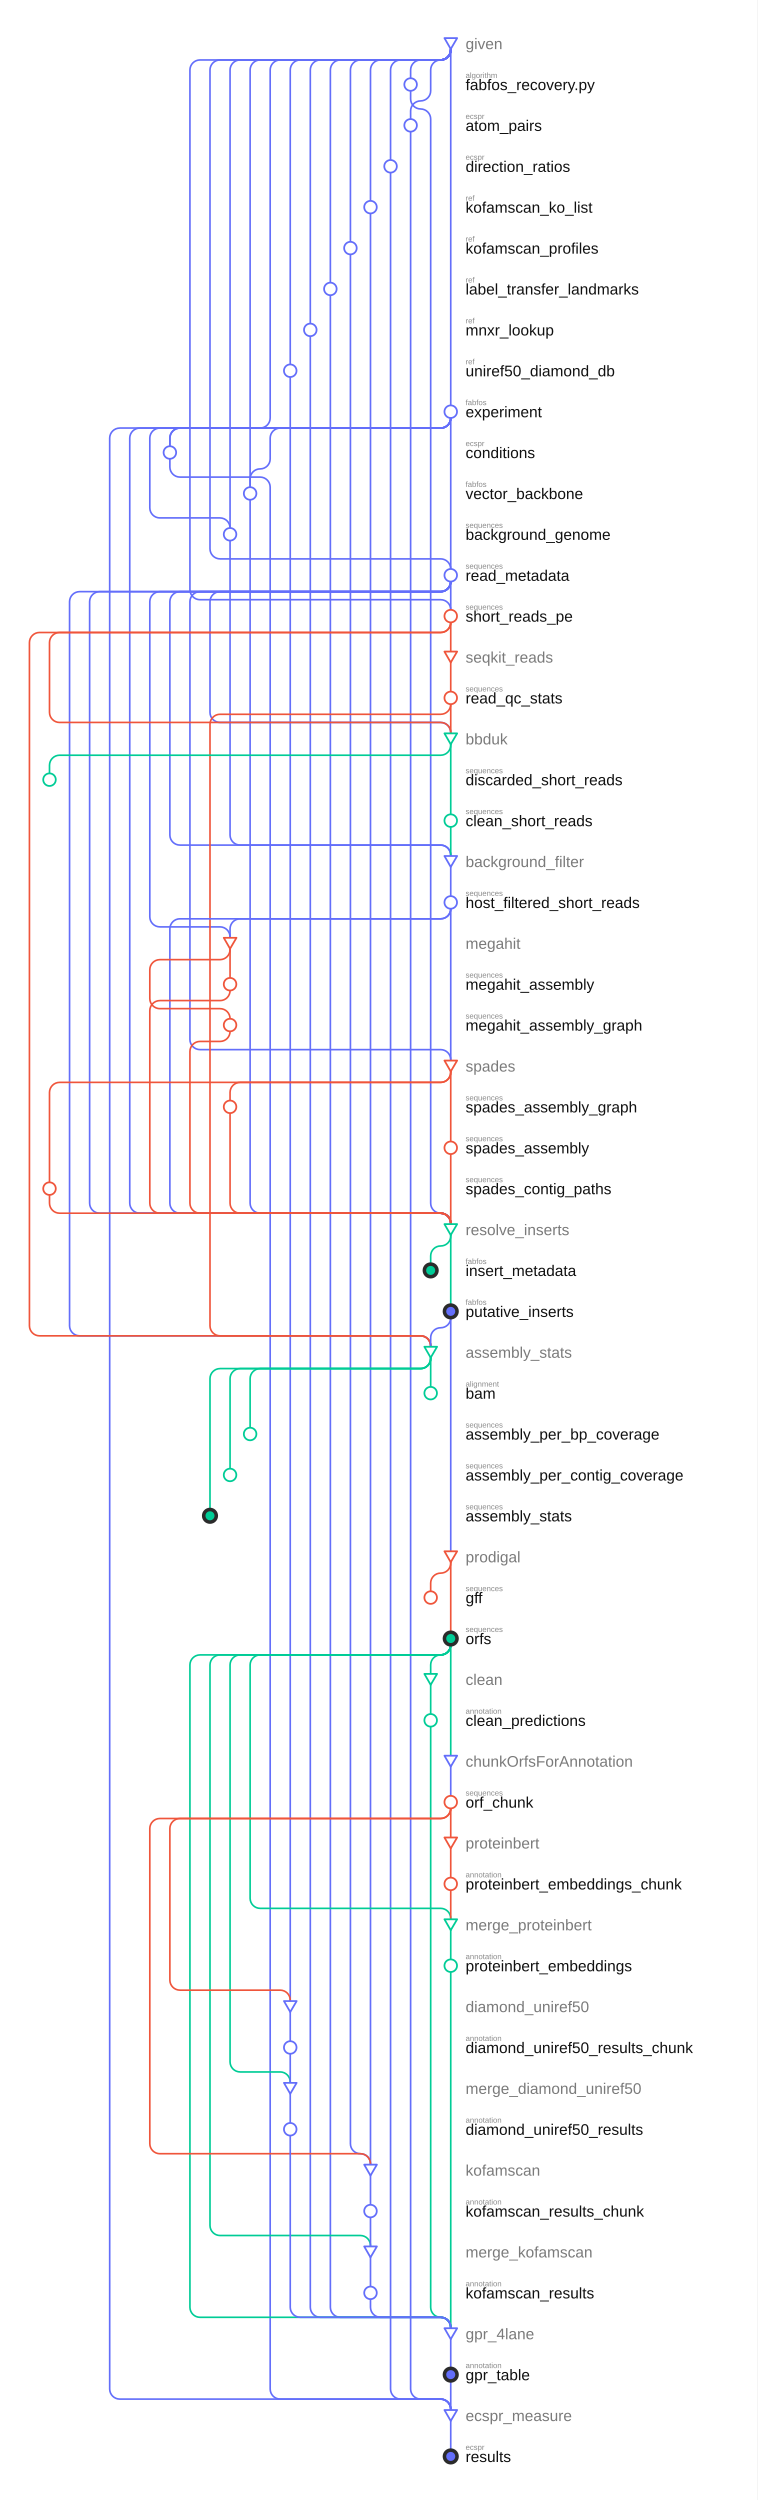
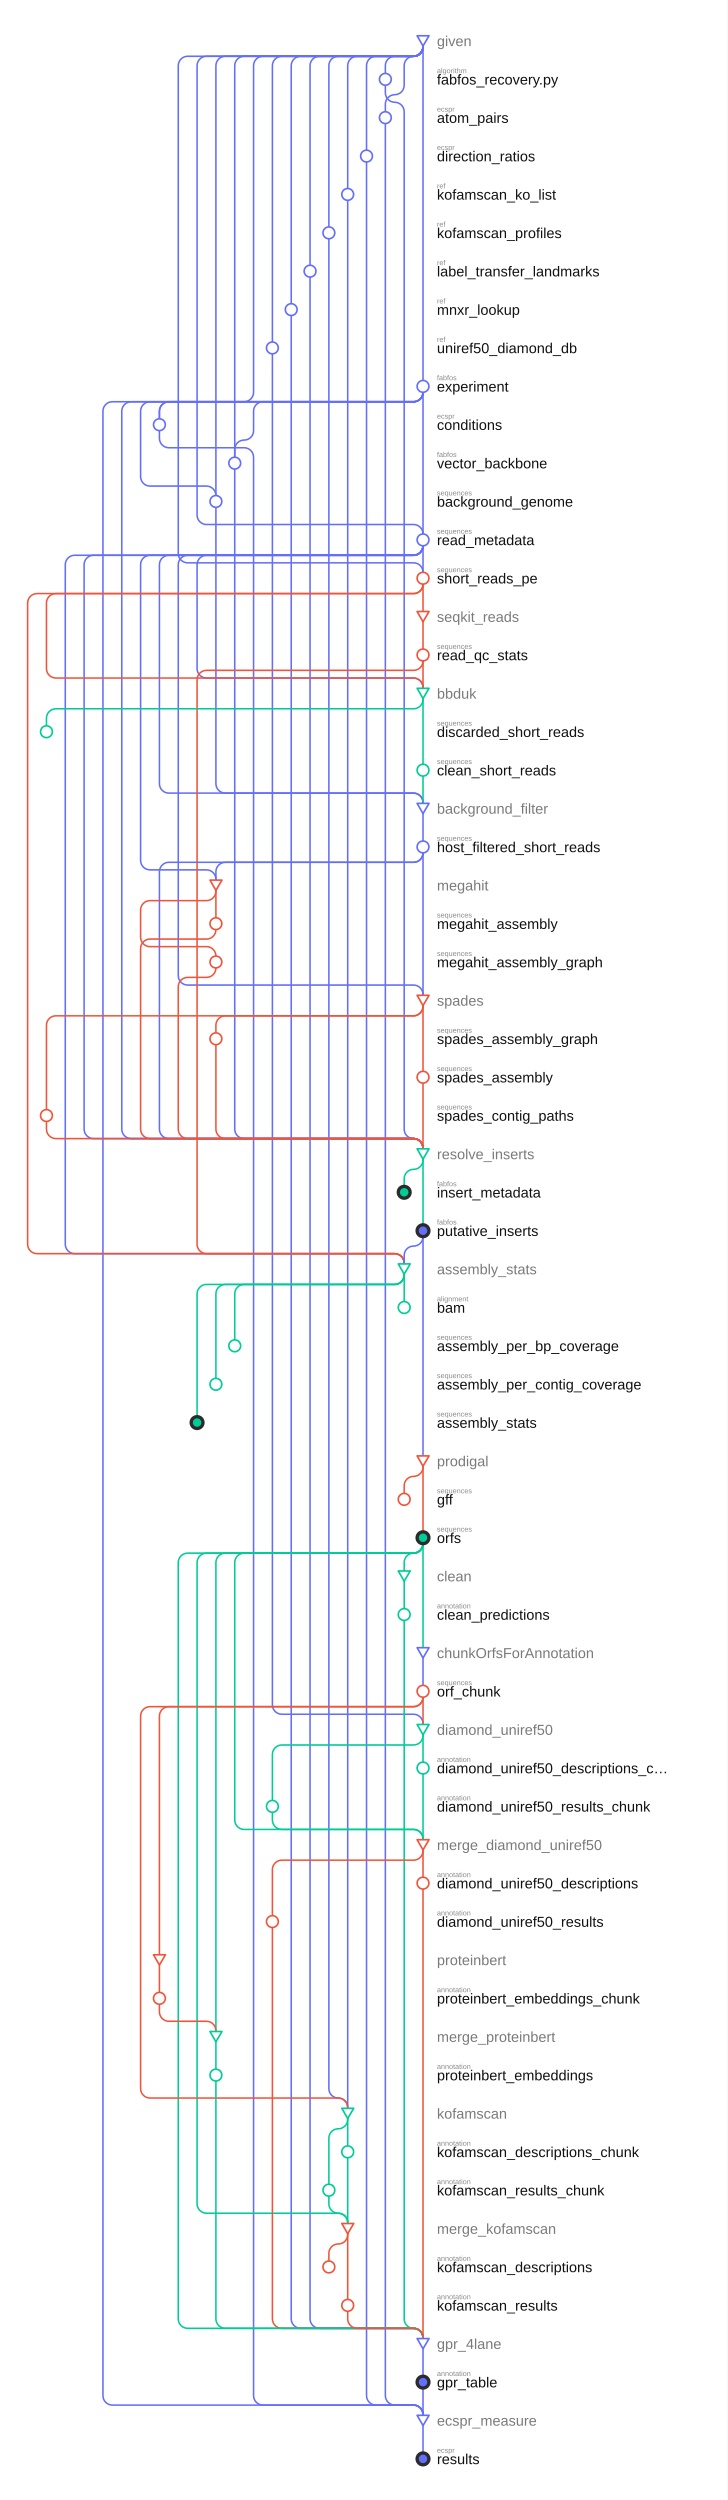
- <svg xmlns="http://www.w3.org/2000/svg" width="638" height="2106" viewBox="0 0 638 2106">
-   <rect width="638" height="2106" fill="#FFFFFF" />
+ <svg xmlns="http://www.w3.org/2000/svg" width="653" height="2244" viewBox="0 0 653 2244">
+   <rect width="653" height="2244" fill="#FFFFFF" />
  <g fill="none" stroke="#666666" stroke-width="1.4" stroke-linejoin="round" stroke-linecap="round">
    <path d="M 379.7,41.3 L 379.7,341.4" stroke="#636EFA" />
    <path d="M 379.7,41.3 L 379.7,42.1 A 8.4,8.4 0 0 1 371.3,50.5 A 8.4,8.4 0 0 0 362.8,59.0 L 362.8,76.5 A 8.5,8.5 0 0 1 354.4,85.0 L 354.4,85.0 A 8.5,8.5 0 0 0 345.9,93.4 L 345.9,100.3" stroke="#636EFA" />
    <path d="M 379.7,41.3 L 379.7,42.1 A 8.5,8.5 0 0 1 371.3,50.5 L 354.4,50.5 A 8.5,8.5 0 0 0 345.9,59.0 L 345.9,65.8" stroke="#636EFA" />
    <path d="M 379.7,41.3 L 379.7,42.1 A 8.5,8.5 0 0 1 371.3,50.5 L 337.5,50.5 A 8.5,8.5 0 0 0 329.0,59.0 L 329.0,134.7" stroke="#636EFA" />
    <path d="M 379.7,41.3 L 379.7,42.1 A 8.5,8.5 0 0 1 371.3,50.5 L 320.6,50.5 A 8.5,8.5 0 0 0 312.1,59.0 L 312.1,169.2" stroke="#636EFA" />
    <path d="M 379.7,41.3 L 379.7,42.1 A 8.5,8.5 0 0 1 371.3,50.5 L 303.7,50.5 A 8.5,8.5 0 0 0 295.2,59.0 L 295.2,203.6" stroke="#636EFA" />
    <path d="M 379.7,41.3 L 379.7,42.1 A 8.5,8.5 0 0 1 371.3,50.5 L 286.8,50.5 A 8.5,8.5 0 0 0 278.3,59.0 L 278.3,238.1" stroke="#636EFA" />
    <path d="M 379.7,41.3 L 379.7,42.1 A 8.5,8.5 0 0 1 371.3,50.5 L 269.9,50.5 A 8.5,8.5 0 0 0 261.4,59.0 L 261.4,272.5" stroke="#636EFA" />
    <path d="M 379.7,41.3 L 379.7,42.1 A 8.5,8.5 0 0 1 371.3,50.5 L 253.0,50.5 A 8.5,8.5 0 0 0 244.5,59.0 L 244.5,307.0" stroke="#636EFA" />
    <path d="M 379.7,41.3 L 379.7,42.1 A 8.5,8.5 0 0 1 371.3,50.5 L 236.1,50.5 A 8.5,8.5 0 0 0 227.6,59.0 L 227.6,352.1 A 8.5,8.5 0 0 1 219.2,360.6 L 151.6,360.6 A 8.5,8.5 0 0 0 143.1,369.0 L 143.1,375.9" stroke="#636EFA" />
    <path d="M 379.7,41.3 L 379.7,42.1 A 8.5,8.5 0 0 1 371.3,50.5 L 219.2,50.5 A 8.5,8.5 0 0 0 210.7,59.0 L 210.7,410.3" stroke="#636EFA" />
    <path d="M 379.7,41.3 L 379.7,42.1 A 8.5,8.5 0 0 1 371.3,50.5 L 202.3,50.5 A 8.5,8.5 0 0 0 193.8,59.0 L 193.8,444.8" stroke="#636EFA" />
    <path d="M 379.7,41.3 L 379.7,42.1 A 8.5,8.5 0 0 1 371.3,50.5 L 185.4,50.5 A 8.5,8.5 0 0 0 176.9,59.0 L 176.9,462.3 A 8.5,8.5 0 0 0 185.4,470.8 L 371.3,470.8 A 8.5,8.5 0 0 1 379.7,479.2 L 379.7,479.2" stroke="#636EFA" />
    <path d="M 379.7,41.3 L 379.7,42.1 A 8.5,8.5 0 0 1 371.3,50.5 L 168.5,50.5 A 8.5,8.5 0 0 0 160.0,59.0 L 160.0,496.8 A 8.5,8.5 0 0 0 168.5,505.2 L 371.3,505.2 A 8.4,8.4 0 0 1 379.7,513.7 L 379.7,513.7" stroke="#636EFA" />
    <path d="M 345.9,76.5 L 345.9,83.4 A 8.5,8.5 0 0 0 354.4,91.8 L 354.4,91.8 A 8.5,8.5 0 0 1 362.8,100.3 L 362.8,1013.5 A 8.4,8.4 0 0 0 371.3,1022.0 A 8.4,8.4 0 0 1 379.7,1030.4 L 379.7,1031.2" stroke="#636EFA" />
-     <path d="M 345.9,111.0 L 345.9,2012.6 A 8.5,8.5 0 0 0 354.4,2021.0 L 371.3,2021.0 A 8.5,8.5 0 0 1 379.7,2029.5 L 379.7,2030.2" stroke="#636EFA" />
-     <path d="M 329.0,145.4 L 329.0,2012.6 A 8.5,8.5 0 0 0 337.5,2021.0 L 371.3,2021.0 A 8.5,8.5 0 0 1 379.7,2029.5 L 379.7,2030.2" stroke="#636EFA" />
-     <path d="M 312.1,179.9 L 312.1,1823.5" stroke="#636EFA" />
-     <path d="M 295.2,214.3 L 295.2,1805.9 A 8.4,8.4 0 0 0 303.7,1814.3 A 8.4,8.4 0 0 1 312.1,1822.8 L 312.1,1823.5" stroke="#636EFA" />
-     <path d="M 278.3,248.8 L 278.3,1943.7 A 8.5,8.5 0 0 0 286.8,1952.1 L 371.3,1952.1 A 8.5,8.5 0 0 1 379.7,1960.6 L 379.7,1961.3" stroke="#636EFA" />
-     <path d="M 261.4,283.2 L 261.4,1943.7 A 8.5,8.5 0 0 0 269.9,1952.1 L 371.3,1952.1 A 8.5,8.5 0 0 1 379.7,1960.6 L 379.7,1961.3" stroke="#636EFA" />
-     <path d="M 244.5,317.7 L 244.5,1685.7" stroke="#636EFA" />
+     <path d="M 345.9,111.0 L 345.9,2150.4 A 8.5,8.5 0 0 0 354.4,2158.8 L 371.3,2158.8 A 8.5,8.5 0 0 1 379.7,2167.3 L 379.7,2168.0" stroke="#636EFA" />
+     <path d="M 329.0,145.4 L 329.0,2150.4 A 8.5,8.5 0 0 0 337.5,2158.8 L 371.3,2158.8 A 8.5,8.5 0 0 1 379.7,2167.3 L 379.7,2168.0" stroke="#636EFA" />
+     <path d="M 312.1,179.9 L 312.1,1892.4" stroke="#636EFA" />
+     <path d="M 295.2,214.3 L 295.2,1874.8 A 8.4,8.4 0 0 0 303.7,1883.2 A 8.4,8.4 0 0 1 312.1,1891.7 L 312.1,1892.4" stroke="#636EFA" />
+     <path d="M 278.3,248.8 L 278.3,2081.5 A 8.5,8.5 0 0 0 286.8,2089.9 L 371.3,2089.9 A 8.5,8.5 0 0 1 379.7,2098.4 L 379.7,2099.1" stroke="#636EFA" />
+     <path d="M 261.4,283.2 L 261.4,2081.5 A 8.5,8.5 0 0 0 269.9,2089.9 L 371.3,2089.9 A 8.5,8.5 0 0 1 379.7,2098.4 L 379.7,2099.1" stroke="#636EFA" />
+     <path d="M 244.5,317.7 L 244.5,1530.3 A 8.5,8.5 0 0 0 253.0,1538.7 L 371.3,1538.7 A 8.5,8.5 0 0 1 379.7,1547.2 L 379.7,1547.9" stroke="#636EFA" />
    <path d="M 379.7,352.1 L 379.7,479.2" stroke="#636EFA" />
    <path d="M 379.7,352.1 A 8.4,8.4 0 0 1 371.3,360.6 L 236.1,360.6 A 8.5,8.5 0 0 0 227.6,369.0 L 227.6,386.6 A 8.4,8.4 0 0 1 219.2,395.0 A 8.4,8.4 0 0 0 210.7,403.5 L 210.7,410.3" stroke="#636EFA" />
    <path d="M 379.7,352.1 A 8.4,8.4 0 0 1 371.3,360.6 L 151.6,360.6 A 8.5,8.5 0 0 0 143.1,369.0 L 143.1,375.9" stroke="#636EFA" />
    <path d="M 379.7,352.1 A 8.4,8.4 0 0 1 371.3,360.6 L 134.7,360.6 A 8.5,8.5 0 0 0 126.2,369.0 L 126.2,427.9 A 8.5,8.5 0 0 0 134.7,436.3 L 185.4,436.3 A 8.5,8.5 0 0 1 193.8,444.8 L 193.8,444.8" stroke="#636EFA" />
    <path d="M 379.7,352.1 A 8.4,8.4 0 0 1 371.3,360.6 L 117.8,360.6 A 8.5,8.5 0 0 0 109.3,369.0 L 109.3,1013.5 A 8.5,8.5 0 0 0 117.8,1022.0 L 371.3,1022.0 A 8.5,8.5 0 0 1 379.7,1030.4 L 379.7,1031.2" stroke="#636EFA" />
-     <path d="M 379.7,352.1 A 8.4,8.4 0 0 1 371.3,360.6 L 100.9,360.6 A 8.5,8.5 0 0 0 92.4,369.0 L 92.4,2012.6 A 8.5,8.5 0 0 0 100.9,2021.0 L 371.3,2021.0 A 8.5,8.5 0 0 1 379.7,2029.5 L 379.7,2030.2" stroke="#636EFA" />
-     <path d="M 143.1,386.6 L 143.1,393.4 A 8.5,8.5 0 0 0 151.6,401.9 L 219.2,401.9 A 8.5,8.5 0 0 1 227.6,410.3 L 227.6,2012.6 A 8.5,8.5 0 0 0 236.1,2021.0 L 371.3,2021.0 A 8.5,8.5 0 0 1 379.7,2029.5 L 379.7,2030.2" stroke="#636EFA" />
+     <path d="M 379.7,352.1 A 8.4,8.4 0 0 1 371.3,360.6 L 100.9,360.6 A 8.5,8.5 0 0 0 92.4,369.0 L 92.4,2150.4 A 8.5,8.5 0 0 0 100.9,2158.8 L 371.3,2158.8 A 8.5,8.5 0 0 1 379.7,2167.3 L 379.7,2168.0" stroke="#636EFA" />
+     <path d="M 143.1,386.6 L 143.1,393.4 A 8.5,8.5 0 0 0 151.6,401.9 L 219.2,401.9 A 8.5,8.5 0 0 1 227.6,410.3 L 227.6,2150.4 A 8.5,8.5 0 0 0 236.1,2158.8 L 371.3,2158.8 A 8.5,8.5 0 0 1 379.7,2167.3 L 379.7,2168.0" stroke="#636EFA" />
    <path d="M 210.7,421.0 L 210.7,1013.5 A 8.5,8.5 0 0 0 219.2,1022.0 L 371.3,1022.0 A 8.5,8.5 0 0 1 379.7,1030.4 L 379.7,1031.2" stroke="#636EFA" />
    <path d="M 193.8,455.5 L 193.8,703.5 A 8.5,8.5 0 0 0 202.3,711.9 L 371.3,711.9 A 8.5,8.5 0 0 1 379.7,720.4 L 379.7,721.1" stroke="#636EFA" />
    <path d="M 379.7,489.9 L 379.7,513.7" stroke="#636EFA" />
    <path d="M 379.7,489.9 L 379.7,489.9 A 8.5,8.5 0 0 1 371.3,498.4 L 185.4,498.4 A 8.5,8.5 0 0 0 176.9,506.8 L 176.9,600.1 A 8.5,8.5 0 0 0 185.4,608.6 L 371.3,608.6 A 8.5,8.5 0 0 1 379.7,617.0 L 379.7,617.8" stroke="#636EFA" />
    <path d="M 379.7,489.9 L 379.7,489.9 A 8.5,8.5 0 0 1 371.3,498.4 L 168.5,498.4 A 8.5,8.5 0 0 0 160.0,506.8 L 160.0,875.7 A 8.5,8.5 0 0 0 168.5,884.2 L 371.3,884.2 A 8.5,8.5 0 0 1 379.7,892.6 L 379.7,893.4" stroke="#636EFA" />
    <path d="M 379.7,489.9 L 379.7,489.9 A 8.5,8.5 0 0 1 371.3,498.4 L 151.6,498.4 A 8.5,8.5 0 0 0 143.1,506.8 L 143.1,703.5 A 8.5,8.5 0 0 0 151.6,711.9 L 371.3,711.9 A 8.5,8.5 0 0 1 379.7,720.4 L 379.7,721.1" stroke="#636EFA" />
    <path d="M 379.7,489.9 L 379.7,489.9 A 8.5,8.5 0 0 1 371.3,498.4 L 134.7,498.4 A 8.5,8.5 0 0 0 126.2,506.8 L 126.2,772.4 A 8.5,8.5 0 0 0 134.7,780.8 L 185.4,780.8 A 8.5,8.5 0 0 1 193.8,789.3 L 193.8,790.0" stroke="#636EFA" />
    <path d="M 379.7,489.9 L 379.7,489.9 A 8.5,8.5 0 0 1 371.3,498.4 L 84.0,498.4 A 8.5,8.5 0 0 0 75.5,506.8 L 75.5,1013.5 A 8.5,8.5 0 0 0 84.0,1022.0 L 371.3,1022.0 A 8.5,8.5 0 0 1 379.7,1030.4 L 379.7,1031.2" stroke="#636EFA" />
    <path d="M 379.7,489.9 L 379.7,489.9 A 8.5,8.5 0 0 1 371.3,498.4 L 67.1,498.4 A 8.5,8.5 0 0 0 58.6,506.8 L 58.6,1116.9 A 8.5,8.5 0 0 0 67.1,1125.3 L 354.4,1125.3 A 8.5,8.5 0 0 1 362.8,1133.8 L 362.8,1134.5" stroke="#636EFA" />
    <path d="M 379.7,524.4 L 379.7,548.9" stroke="#EF553B" />
    <path d="M 379.7,524.4 A 8.4,8.4 0 0 1 371.3,532.8 L 50.2,532.8 A 8.5,8.5 0 0 0 41.7,541.3 L 41.7,600.1 A 8.5,8.5 0 0 0 50.2,608.6 L 371.3,608.6 A 8.5,8.5 0 0 1 379.7,617.0 L 379.7,617.8" stroke="#EF553B" />
    <path d="M 379.7,524.4 A 8.4,8.4 0 0 1 371.3,532.8 L 33.3,532.8 A 8.5,8.5 0 0 0 24.8,541.3 L 24.8,1116.9 A 8.5,8.5 0 0 0 33.3,1125.3 L 354.4,1125.3 A 8.5,8.5 0 0 1 362.8,1133.8 L 362.8,1134.5" stroke="#EF553B" />
    <path d="M 379.7,558.1 L 379.7,582.6" stroke="#EF553B" />
    <path d="M 379.7,593.3 L 379.7,617.8" stroke="#EF553B" />
    <path d="M 379.7,593.3 A 8.4,8.4 0 0 1 371.3,601.7 L 185.4,601.7 A 8.5,8.5 0 0 0 176.9,610.2 L 176.9,1116.9 A 8.5,8.5 0 0 0 185.4,1125.3 L 354.4,1125.3 A 8.5,8.5 0 0 1 362.8,1133.8 L 362.8,1134.5" stroke="#EF553B" />
    <path d="M 379.7,627.0 L 379.7,685.9" stroke="#00CC96" />
    <path d="M 379.7,627.0 L 379.7,627.7 A 8.5,8.5 0 0 1 371.3,636.2 L 50.2,636.2 A 8.5,8.5 0 0 0 41.7,644.6 L 41.7,651.5" stroke="#00CC96" />
    <path d="M 379.7,696.6 L 379.7,721.1" stroke="#00CC96" />
    <path d="M 379.7,730.3 L 379.7,754.8" stroke="#636EFA" />
    <path d="M 379.7,765.5 L 379.7,893.4" stroke="#636EFA" />
    <path d="M 379.7,765.5 A 8.4,8.4 0 0 1 371.3,774.0 L 202.3,774.0 A 8.5,8.5 0 0 0 193.8,782.4 L 193.8,790.0" stroke="#636EFA" />
    <path d="M 379.7,765.5 A 8.4,8.4 0 0 1 371.3,774.0 L 151.6,774.0 A 8.5,8.5 0 0 0 143.1,782.4 L 143.1,1013.5 A 8.5,8.5 0 0 0 151.6,1022.0 L 371.3,1022.0 A 8.5,8.5 0 0 1 379.7,1030.4 L 379.7,1031.2" stroke="#636EFA" />
    <path d="M 193.8,799.2 L 193.8,823.7" stroke="#EF553B" />
    <path d="M 193.8,799.2 L 193.8,800.0 A 8.5,8.5 0 0 1 185.4,808.4 L 134.7,808.4 A 8.5,8.5 0 0 0 126.2,816.9 L 126.2,841.3 A 8.5,8.5 0 0 0 134.7,849.7 L 185.4,849.7 A 8.4,8.4 0 0 1 193.8,858.2 L 193.8,858.2" stroke="#EF553B" />
    <path d="M 193.8,834.4 A 8.4,8.4 0 0 1 185.4,842.9 L 134.7,842.9 A 8.5,8.5 0 0 0 126.2,851.3 L 126.2,1013.5 A 8.5,8.5 0 0 0 134.7,1022.0 L 371.3,1022.0 A 8.5,8.5 0 0 1 379.7,1030.4 L 379.7,1031.2" stroke="#EF553B" />
    <path d="M 193.8,868.9 A 8.4,8.4 0 0 1 185.4,877.3 L 168.5,877.3 A 8.5,8.5 0 0 0 160.0,885.8 L 160.0,1013.5 A 8.5,8.5 0 0 0 168.5,1022.0 L 371.3,1022.0 A 8.5,8.5 0 0 1 379.7,1030.4 L 379.7,1031.2" stroke="#EF553B" />
    <path d="M 379.7,902.6 L 379.7,961.5" stroke="#EF553B" />
    <path d="M 379.7,902.6 L 379.7,903.3 A 8.5,8.5 0 0 1 371.3,911.8 L 202.3,911.8 A 8.5,8.5 0 0 0 193.8,920.2 L 193.8,927.1" stroke="#EF553B" />
    <path d="M 379.7,902.6 L 379.7,903.3 A 8.5,8.5 0 0 1 371.3,911.8 L 50.2,911.8 A 8.5,8.5 0 0 0 41.7,920.2 L 41.7,996.0" stroke="#EF553B" />
    <path d="M 193.8,937.8 L 193.8,1013.5 A 8.5,8.5 0 0 0 202.3,1022.0 L 371.3,1022.0 A 8.5,8.5 0 0 1 379.7,1030.4 L 379.7,1031.2" stroke="#EF553B" />
    <path d="M 379.7,972.2 L 379.7,1031.2" stroke="#EF553B" />
    <path d="M 41.7,1006.7 L 41.7,1013.5 A 8.5,8.5 0 0 0 50.2,1022.0 L 371.3,1022.0 A 8.5,8.5 0 0 1 379.7,1030.4 L 379.7,1031.2" stroke="#EF553B" />
    <path d="M 379.7,1040.4 L 379.7,1099.3" stroke="#00CC96" />
    <path d="M 379.7,1040.4 L 379.7,1041.1 A 8.4,8.4 0 0 1 371.3,1049.6 A 8.4,8.4 0 0 0 362.8,1058.0 L 362.8,1064.9" stroke="#00CC96" />
    <path d="M 379.7,1110.0 L 379.7,1306.8" stroke="#636EFA" />
    <path d="M 379.7,1110.0 A 8.4,8.4 0 0 1 371.3,1118.5 A 8.4,8.4 0 0 0 362.8,1126.9 L 362.8,1134.5" stroke="#636EFA" />
    <path d="M 362.8,1143.7 L 362.8,1168.2" stroke="#00CC96" />
    <path d="M 362.8,1143.7 L 362.8,1144.5 A 8.5,8.5 0 0 1 354.4,1152.9 L 219.2,1152.9 A 8.5,8.5 0 0 0 210.7,1161.4 L 210.7,1202.7" stroke="#00CC96" />
    <path d="M 362.8,1143.7 L 362.8,1144.5 A 8.5,8.5 0 0 1 354.4,1152.9 L 202.3,1152.9 A 8.5,8.5 0 0 0 193.8,1161.4 L 193.8,1237.1" stroke="#00CC96" />
    <path d="M 362.8,1143.7 L 362.8,1144.5 A 8.5,8.5 0 0 1 354.4,1152.9 L 185.4,1152.9 A 8.5,8.5 0 0 0 176.9,1161.4 L 176.9,1271.6" stroke="#00CC96" />
    <path d="M 379.7,1316.0 L 379.7,1374.9" stroke="#EF553B" />
    <path d="M 379.7,1316.0 L 379.7,1316.7 A 8.4,8.4 0 0 1 371.3,1325.2 A 8.4,8.4 0 0 0 362.8,1333.6 L 362.8,1340.5" stroke="#EF553B" />
    <path d="M 379.7,1385.6 L 379.7,1479.0" stroke="#00CC96" />
    <path d="M 379.7,1385.6 A 8.4,8.4 0 0 1 371.3,1394.1 A 8.4,8.4 0 0 0 362.8,1402.5 L 362.8,1410.1" stroke="#00CC96" />
-     <path d="M 379.7,1385.6 A 8.5,8.5 0 0 1 371.3,1394.1 L 219.2,1394.1 A 8.5,8.5 0 0 0 210.7,1402.5 L 210.7,1599.2 A 8.5,8.5 0 0 0 219.2,1607.6 L 371.3,1607.6 A 8.5,8.5 0 0 1 379.7,1616.1 L 379.7,1616.8" stroke="#00CC96" />
-     <path d="M 379.7,1385.6 A 8.5,8.5 0 0 1 371.3,1394.1 L 202.3,1394.1 A 8.5,8.5 0 0 0 193.8,1402.5 L 193.8,1737.0 A 8.5,8.5 0 0 0 202.3,1745.4 L 236.1,1745.4 A 8.5,8.5 0 0 1 244.5,1753.9 L 244.5,1754.6" stroke="#00CC96" />
-     <path d="M 379.7,1385.6 A 8.5,8.5 0 0 1 371.3,1394.1 L 185.4,1394.1 A 8.5,8.5 0 0 0 176.9,1402.5 L 176.9,1874.8 A 8.5,8.5 0 0 0 185.4,1883.2 L 303.7,1883.2 A 8.5,8.5 0 0 1 312.1,1891.7 L 312.1,1892.4" stroke="#00CC96" />
-     <path d="M 379.7,1385.6 A 8.5,8.5 0 0 1 371.3,1394.1 L 168.5,1394.1 A 8.5,8.5 0 0 0 160.0,1402.5 L 160.0,1943.7 A 8.5,8.5 0 0 0 168.5,1952.1 L 371.3,1952.1 A 8.5,8.5 0 0 1 379.7,1960.6 L 379.7,1961.3" stroke="#00CC96" />
+     <path d="M 379.7,1385.6 A 8.5,8.5 0 0 1 371.3,1394.1 L 219.2,1394.1 A 8.5,8.5 0 0 0 210.7,1402.5 L 210.7,1633.6 A 8.5,8.5 0 0 0 219.2,1642.1 L 371.3,1642.1 A 8.5,8.5 0 0 1 379.7,1650.5 L 379.7,1651.3" stroke="#00CC96" />
+     <path d="M 379.7,1385.6 A 8.5,8.5 0 0 1 371.3,1394.1 L 202.3,1394.1 A 8.5,8.5 0 0 0 193.8,1402.5 L 193.8,1823.5" stroke="#00CC96" />
+     <path d="M 379.7,1385.6 A 8.5,8.5 0 0 1 371.3,1394.1 L 185.4,1394.1 A 8.5,8.5 0 0 0 176.9,1402.5 L 176.9,1978.1 A 8.5,8.5 0 0 0 185.4,1986.6 L 303.7,1986.6 A 8.5,8.5 0 0 1 312.1,1995.0 L 312.1,1995.8" stroke="#00CC96" />
+     <path d="M 379.7,1385.6 A 8.5,8.5 0 0 1 371.3,1394.1 L 168.5,1394.1 A 8.5,8.5 0 0 0 160.0,1402.5 L 160.0,2081.5 A 8.5,8.5 0 0 0 168.5,2089.9 L 371.3,2089.9 A 8.5,8.5 0 0 1 379.7,2098.4 L 379.7,2099.1" stroke="#00CC96" />
    <path d="M 362.8,1419.3 L 362.8,1443.8" stroke="#00CC96" />
-     <path d="M 362.8,1454.5 L 362.8,1943.7 A 8.4,8.4 0 0 0 371.3,1952.1 A 8.4,8.4 0 0 1 379.7,1960.6 L 379.7,1961.3" stroke="#00CC96" />
+     <path d="M 362.8,1454.5 L 362.8,2081.5 A 8.4,8.4 0 0 0 371.3,2089.9 A 8.4,8.4 0 0 1 379.7,2098.4 L 379.7,2099.1" stroke="#00CC96" />
    <path d="M 379.7,1488.2 L 379.7,1512.7" stroke="#636EFA" />
    <path d="M 379.7,1523.4 L 379.7,1547.9" stroke="#EF553B" />
-     <path d="M 379.7,1523.4 L 379.7,1523.4 A 8.5,8.5 0 0 1 371.3,1531.9 L 151.6,1531.9 A 8.5,8.5 0 0 0 143.1,1540.3 L 143.1,1668.1 A 8.5,8.5 0 0 0 151.6,1676.5 L 236.1,1676.5 A 8.5,8.5 0 0 1 244.5,1685.0 L 244.5,1685.7" stroke="#EF553B" />
-     <path d="M 379.7,1523.4 L 379.7,1523.4 A 8.5,8.5 0 0 1 371.3,1531.9 L 134.7,1531.9 A 8.5,8.5 0 0 0 126.2,1540.3 L 126.2,1805.9 A 8.5,8.5 0 0 0 134.7,1814.3 L 303.7,1814.3 A 8.5,8.5 0 0 1 312.1,1822.8 L 312.1,1823.5" stroke="#EF553B" />
-     <path d="M 379.7,1557.1 L 379.7,1581.6" stroke="#EF553B" />
-     <path d="M 379.7,1592.3 L 379.7,1616.8" stroke="#EF553B" />
-     <path d="M 379.7,1626.0 L 379.7,1650.5" stroke="#00CC96" />
-     <path d="M 379.7,1661.2 L 379.7,1961.3" stroke="#00CC96" />
-     <path d="M 244.5,1694.9 L 244.5,1719.4" stroke="#636EFA" />
-     <path d="M 244.5,1730.1 L 244.5,1754.6" stroke="#636EFA" />
-     <path d="M 244.5,1763.8 L 244.5,1788.3" stroke="#636EFA" />
-     <path d="M 244.5,1799.0 L 244.5,1943.7 A 8.5,8.5 0 0 0 253.0,1952.1 L 371.3,1952.1 A 8.5,8.5 0 0 1 379.7,1960.6 L 379.7,1961.3" stroke="#636EFA" />
-     <path d="M 312.1,1832.7 L 312.1,1857.2" stroke="#636EFA" />
-     <path d="M 312.1,1867.9 L 312.1,1892.4" stroke="#636EFA" />
-     <path d="M 312.1,1901.6 L 312.1,1926.1" stroke="#636EFA" />
-     <path d="M 312.1,1936.8 L 312.1,1943.7 A 8.5,8.5 0 0 0 320.6,1952.1 L 371.3,1952.1 A 8.5,8.5 0 0 1 379.7,1960.6 L 379.7,1961.3" stroke="#636EFA" />
-     <path d="M 379.7,1970.5 L 379.7,1995.0" stroke="#636EFA" />
-     <path d="M 379.7,2005.7 L 379.7,2030.2" stroke="#636EFA" />
-     <path d="M 379.7,2039.4 L 379.7,2063.9" stroke="#636EFA" />
+     <path d="M 379.7,1523.4 L 379.7,1523.4 A 8.5,8.5 0 0 1 371.3,1531.9 L 151.6,1531.9 A 8.5,8.5 0 0 0 143.1,1540.3 L 143.1,1754.6" stroke="#EF553B" />
+     <path d="M 379.7,1523.4 L 379.7,1523.4 A 8.5,8.5 0 0 1 371.3,1531.9 L 134.7,1531.9 A 8.5,8.5 0 0 0 126.2,1540.3 L 126.2,1874.8 A 8.5,8.5 0 0 0 134.7,1883.2 L 303.7,1883.2 A 8.5,8.5 0 0 1 312.1,1891.7 L 312.1,1892.4" stroke="#EF553B" />
+     <path d="M 379.7,1557.1 L 379.7,1581.6" stroke="#00CC96" />
+     <path d="M 379.7,1557.1 L 379.7,1557.9 A 8.5,8.5 0 0 1 371.3,1566.3 L 253.0,1566.3 A 8.5,8.5 0 0 0 244.5,1574.8 L 244.5,1616.1" stroke="#00CC96" />
+     <path d="M 379.7,1592.3 L 379.7,1651.3" stroke="#00CC96" />
+     <path d="M 244.5,1626.8 L 244.5,1633.6 A 8.5,8.5 0 0 0 253.0,1642.1 L 371.3,1642.1 A 8.5,8.5 0 0 1 379.7,1650.5 L 379.7,1651.3" stroke="#00CC96" />
+     <path d="M 379.7,1660.5 L 379.7,1685.0" stroke="#EF553B" />
+     <path d="M 379.7,1660.5 L 379.7,1661.2 A 8.5,8.5 0 0 1 371.3,1669.7 L 253.0,1669.7 A 8.5,8.5 0 0 0 244.5,1678.1 L 244.5,1719.4" stroke="#EF553B" />
+     <path d="M 379.7,1695.7 L 379.7,2099.1" stroke="#EF553B" />
+     <path d="M 244.5,1730.1 L 244.5,2081.5 A 8.5,8.5 0 0 0 253.0,2089.9 L 371.3,2089.9 A 8.5,8.5 0 0 1 379.7,2098.4 L 379.7,2099.1" stroke="#EF553B" />
+     <path d="M 143.1,1763.8 L 143.1,1788.3" stroke="#EF553B" />
+     <path d="M 143.1,1799.0 L 143.1,1805.9 A 8.5,8.5 0 0 0 151.6,1814.3 L 185.4,1814.3 A 8.5,8.5 0 0 1 193.8,1822.8 L 193.8,1823.5" stroke="#EF553B" />
+     <path d="M 193.8,1832.7 L 193.8,1857.2" stroke="#00CC96" />
+     <path d="M 193.8,1867.9 L 193.8,2081.5 A 8.5,8.5 0 0 0 202.3,2089.9 L 371.3,2089.9 A 8.5,8.5 0 0 1 379.7,2098.4 L 379.7,2099.1" stroke="#00CC96" />
+     <path d="M 312.1,1901.6 L 312.1,1926.1" stroke="#00CC96" />
+     <path d="M 312.1,1901.6 L 312.1,1902.4 A 8.4,8.4 0 0 1 303.7,1910.8 A 8.4,8.4 0 0 0 295.2,1919.3 L 295.2,1960.6" stroke="#00CC96" />
+     <path d="M 312.1,1936.8 L 312.1,1995.8" stroke="#00CC96" />
+     <path d="M 295.2,1971.3 L 295.2,1978.1 A 8.4,8.4 0 0 0 303.7,1986.6 A 8.4,8.4 0 0 1 312.1,1995.0 L 312.1,1995.8" stroke="#00CC96" />
+     <path d="M 312.1,2005.0 L 312.1,2063.9" stroke="#EF553B" />
+     <path d="M 312.1,2005.0 L 312.1,2005.7 A 8.4,8.4 0 0 1 303.7,2014.2 A 8.4,8.4 0 0 0 295.2,2022.6 L 295.2,2029.5" stroke="#EF553B" />
+     <path d="M 312.1,2074.6 L 312.1,2081.5 A 8.5,8.5 0 0 0 320.6,2089.9 L 371.3,2089.9 A 8.5,8.5 0 0 1 379.7,2098.4 L 379.7,2099.1" stroke="#EF553B" />
+     <path d="M 379.7,2108.3 L 379.7,2132.8" stroke="#636EFA" />
+     <path d="M 379.7,2143.5 L 379.7,2168.0" stroke="#636EFA" />
+     <path d="M 379.7,2177.2 L 379.7,2201.7" stroke="#636EFA" />
  </g>
  <g>
    <polygon points="374.4,32.1 385.1,32.1 379.7,41.3" fill="#FFFFFF" stroke="#636EFA" stroke-width="1.5" stroke-linejoin="round" />
    <text x="392.2" y="41.4" font-family="Arial" font-size="13" fill="#7A7A7A" text-anchor="start">given</text>
  </g>
  <g>
    <circle cx="345.9" cy="71.2" r="5.3" fill="#FFFFFF" stroke="#636EFA" stroke-width="1.5" />
    <text x="392.2" y="65.7" font-family="Arial" font-size="6.5" fill="#8A8A8A" text-anchor="start">algorithm</text>
    <text x="392.2" y="75.9" font-family="Arial" font-size="13" fill="#111111" text-anchor="start">fabfos_recovery.py</text>
  </g>
  <g>
    <circle cx="345.9" cy="105.6" r="5.3" fill="#FFFFFF" stroke="#636EFA" stroke-width="1.5" />
    <text x="392.2" y="100.2" font-family="Arial" font-size="6.5" fill="#8A8A8A" text-anchor="start">ecspr</text>
    <text x="392.2" y="110.3" font-family="Arial" font-size="13" fill="#111111" text-anchor="start">atom_pairs</text>
  </g>
  <g>
    <circle cx="329.0" cy="140.1" r="5.3" fill="#FFFFFF" stroke="#636EFA" stroke-width="1.5" />
    <text x="392.2" y="134.6" font-family="Arial" font-size="6.5" fill="#8A8A8A" text-anchor="start">ecspr</text>
    <text x="392.2" y="144.8" font-family="Arial" font-size="13" fill="#111111" text-anchor="start">direction_ratios</text>
  </g>
  <g>
    <circle cx="312.1" cy="174.5" r="5.3" fill="#FFFFFF" stroke="#636EFA" stroke-width="1.5" />
    <text x="392.2" y="169.1" font-family="Arial" font-size="6.5" fill="#8A8A8A" text-anchor="start">ref</text>
    <text x="392.2" y="179.2" font-family="Arial" font-size="13" fill="#111111" text-anchor="start">kofamscan_ko_list</text>
  </g>
  <g>
    <circle cx="295.2" cy="209.0" r="5.3" fill="#FFFFFF" stroke="#636EFA" stroke-width="1.5" />
    <text x="392.2" y="203.5" font-family="Arial" font-size="6.5" fill="#8A8A8A" text-anchor="start">ref</text>
    <text x="392.2" y="213.7" font-family="Arial" font-size="13" fill="#111111" text-anchor="start">kofamscan_profiles</text>
  </g>
  <g>
    <circle cx="278.3" cy="243.4" r="5.3" fill="#FFFFFF" stroke="#636EFA" stroke-width="1.5" />
    <text x="392.2" y="238.0" font-family="Arial" font-size="6.5" fill="#8A8A8A" text-anchor="start">ref</text>
    <text x="392.2" y="248.1" font-family="Arial" font-size="13" fill="#111111" text-anchor="start">label_transfer_landmarks</text>
  </g>
  <g>
    <circle cx="261.4" cy="277.9" r="5.3" fill="#FFFFFF" stroke="#636EFA" stroke-width="1.5" />
    <text x="392.2" y="272.4" font-family="Arial" font-size="6.5" fill="#8A8A8A" text-anchor="start">ref</text>
    <text x="392.2" y="282.6" font-family="Arial" font-size="13" fill="#111111" text-anchor="start">mnxr_lookup</text>
  </g>
  <g>
    <circle cx="244.5" cy="312.3" r="5.3" fill="#FFFFFF" stroke="#636EFA" stroke-width="1.5" />
    <text x="392.2" y="306.9" font-family="Arial" font-size="6.5" fill="#8A8A8A" text-anchor="start">ref</text>
    <text x="392.2" y="317.0" font-family="Arial" font-size="13" fill="#111111" text-anchor="start">uniref50_diamond_db</text>
  </g>
  <g>
    <circle cx="379.7" cy="346.8" r="5.3" fill="#FFFFFF" stroke="#636EFA" stroke-width="1.5" />
    <text x="392.2" y="341.3" font-family="Arial" font-size="6.5" fill="#8A8A8A" text-anchor="start">fabfos</text>
    <text x="392.2" y="351.5" font-family="Arial" font-size="13" fill="#111111" text-anchor="start">experiment</text>
  </g>
  <g>
    <circle cx="143.1" cy="381.2" r="5.3" fill="#FFFFFF" stroke="#636EFA" stroke-width="1.5" />
    <text x="392.2" y="375.8" font-family="Arial" font-size="6.5" fill="#8A8A8A" text-anchor="start">ecspr</text>
    <text x="392.2" y="385.9" font-family="Arial" font-size="13" fill="#111111" text-anchor="start">conditions</text>
  </g>
  <g>
    <circle cx="210.7" cy="415.7" r="5.3" fill="#FFFFFF" stroke="#636EFA" stroke-width="1.5" />
    <text x="392.2" y="410.2" font-family="Arial" font-size="6.5" fill="#8A8A8A" text-anchor="start">fabfos</text>
    <text x="392.2" y="420.4" font-family="Arial" font-size="13" fill="#111111" text-anchor="start">vector_backbone</text>
  </g>
  <g>
    <circle cx="193.8" cy="450.1" r="5.3" fill="#FFFFFF" stroke="#636EFA" stroke-width="1.5" />
    <text x="392.2" y="444.7" font-family="Arial" font-size="6.5" fill="#8A8A8A" text-anchor="start">sequences</text>
    <text x="392.2" y="454.8" font-family="Arial" font-size="13" fill="#111111" text-anchor="start">background_genome</text>
  </g>
  <g>
    <circle cx="379.7" cy="484.6" r="5.3" fill="#FFFFFF" stroke="#636EFA" stroke-width="1.5" />
    <text x="392.2" y="479.1" font-family="Arial" font-size="6.5" fill="#8A8A8A" text-anchor="start">sequences</text>
    <text x="392.2" y="489.3" font-family="Arial" font-size="13" fill="#111111" text-anchor="start">read_metadata</text>
  </g>
  <g>
    <circle cx="379.7" cy="519.0" r="5.3" fill="#FFFFFF" stroke="#EF553B" stroke-width="1.5" />
    <text x="392.2" y="513.6" font-family="Arial" font-size="6.5" fill="#8A8A8A" text-anchor="start">sequences</text>
    <text x="392.2" y="523.7" font-family="Arial" font-size="13" fill="#111111" text-anchor="start">short_reads_pe</text>
  </g>
  <g>
    <polygon points="374.4,548.9 385.1,548.9 379.7,558.1" fill="#FFFFFF" stroke="#EF553B" stroke-width="1.5" stroke-linejoin="round" />
    <text x="392.2" y="558.2" font-family="Arial" font-size="13" fill="#7A7A7A" text-anchor="start">seqkit_reads</text>
  </g>
  <g>
    <circle cx="379.7" cy="587.9" r="5.3" fill="#FFFFFF" stroke="#EF553B" stroke-width="1.5" />
    <text x="392.2" y="582.5" font-family="Arial" font-size="6.5" fill="#8A8A8A" text-anchor="start">sequences</text>
    <text x="392.2" y="592.6" font-family="Arial" font-size="13" fill="#111111" text-anchor="start">read_qc_stats</text>
  </g>
  <g>
    <polygon points="374.4,617.8 385.1,617.8 379.7,627.0" fill="#FFFFFF" stroke="#00CC96" stroke-width="1.5" stroke-linejoin="round" />
    <text x="392.2" y="627.1" font-family="Arial" font-size="13" fill="#7A7A7A" text-anchor="start">bbduk</text>
  </g>
  <g>
    <circle cx="41.7" cy="656.8" r="5.3" fill="#FFFFFF" stroke="#00CC96" stroke-width="1.5" />
    <text x="392.2" y="651.4" font-family="Arial" font-size="6.5" fill="#8A8A8A" text-anchor="start">sequences</text>
    <text x="392.2" y="661.5" font-family="Arial" font-size="13" fill="#111111" text-anchor="start">discarded_short_reads</text>
  </g>
  <g>
    <circle cx="379.7" cy="691.3" r="5.3" fill="#FFFFFF" stroke="#00CC96" stroke-width="1.5" />
    <text x="392.2" y="685.8" font-family="Arial" font-size="6.5" fill="#8A8A8A" text-anchor="start">sequences</text>
    <text x="392.2" y="696.0" font-family="Arial" font-size="13" fill="#111111" text-anchor="start">clean_short_reads</text>
  </g>
  <g>
    <polygon points="374.4,721.1 385.1,721.1 379.7,730.3" fill="#FFFFFF" stroke="#636EFA" stroke-width="1.5" stroke-linejoin="round" />
    <text x="392.2" y="730.4" font-family="Arial" font-size="13" fill="#7A7A7A" text-anchor="start">background_filter</text>
  </g>
  <g>
    <circle cx="379.7" cy="760.2" r="5.3" fill="#FFFFFF" stroke="#636EFA" stroke-width="1.5" />
    <text x="392.2" y="754.7" font-family="Arial" font-size="6.5" fill="#8A8A8A" text-anchor="start">sequences</text>
    <text x="392.2" y="764.9" font-family="Arial" font-size="13" fill="#111111" text-anchor="start">host_filtered_short_reads</text>
  </g>
  <g>
    <polygon points="188.5,790.0 199.2,790.0 193.8,799.2" fill="#FFFFFF" stroke="#EF553B" stroke-width="1.5" stroke-linejoin="round" />
    <text x="392.2" y="799.3" font-family="Arial" font-size="13" fill="#7A7A7A" text-anchor="start">megahit</text>
  </g>
  <g>
    <circle cx="193.8" cy="829.1" r="5.3" fill="#FFFFFF" stroke="#EF553B" stroke-width="1.5" />
    <text x="392.2" y="823.6" font-family="Arial" font-size="6.5" fill="#8A8A8A" text-anchor="start">sequences</text>
    <text x="392.2" y="833.8" font-family="Arial" font-size="13" fill="#111111" text-anchor="start">megahit_assembly</text>
  </g>
  <g>
    <circle cx="193.8" cy="863.5" r="5.3" fill="#FFFFFF" stroke="#EF553B" stroke-width="1.5" />
    <text x="392.2" y="858.1" font-family="Arial" font-size="6.5" fill="#8A8A8A" text-anchor="start">sequences</text>
    <text x="392.2" y="868.2" font-family="Arial" font-size="13" fill="#111111" text-anchor="start">megahit_assembly_graph</text>
  </g>
  <g>
    <polygon points="374.4,893.4 385.1,893.4 379.7,902.6" fill="#FFFFFF" stroke="#EF553B" stroke-width="1.5" stroke-linejoin="round" />
    <text x="392.2" y="902.7" font-family="Arial" font-size="13" fill="#7A7A7A" text-anchor="start">spades</text>
  </g>
  <g>
    <circle cx="193.8" cy="932.4" r="5.3" fill="#FFFFFF" stroke="#EF553B" stroke-width="1.5" />
    <text x="392.2" y="927.0" font-family="Arial" font-size="6.5" fill="#8A8A8A" text-anchor="start">sequences</text>
    <text x="392.2" y="937.1" font-family="Arial" font-size="13" fill="#111111" text-anchor="start">spades_assembly_graph</text>
  </g>
  <g>
    <circle cx="379.7" cy="966.9" r="5.3" fill="#FFFFFF" stroke="#EF553B" stroke-width="1.5" />
    <text x="392.2" y="961.4" font-family="Arial" font-size="6.5" fill="#8A8A8A" text-anchor="start">sequences</text>
    <text x="392.2" y="971.6" font-family="Arial" font-size="13" fill="#111111" text-anchor="start">spades_assembly</text>
  </g>
  <g>
    <circle cx="41.7" cy="1001.3" r="5.3" fill="#FFFFFF" stroke="#EF553B" stroke-width="1.5" />
    <text x="392.2" y="995.9" font-family="Arial" font-size="6.5" fill="#8A8A8A" text-anchor="start">sequences</text>
    <text x="392.2" y="1006.0" font-family="Arial" font-size="13" fill="#111111" text-anchor="start">spades_contig_paths</text>
  </g>
  <g>
    <polygon points="374.4,1031.2 385.1,1031.2 379.7,1040.4" fill="#FFFFFF" stroke="#00CC96" stroke-width="1.5" stroke-linejoin="round" />
    <text x="392.2" y="1040.5" font-family="Arial" font-size="13" fill="#7A7A7A" text-anchor="start">resolve_inserts</text>
  </g>
  <g>
    <circle cx="362.8" cy="1070.2" r="5.3" fill="#00CC96" stroke="#2B2B2B" stroke-width="3.0" />
    <text x="392.2" y="1064.8" font-family="Arial" font-size="6.5" fill="#8A8A8A" text-anchor="start">fabfos</text>
    <text x="392.2" y="1074.9" font-family="Arial" font-size="13" fill="#111111" text-anchor="start">insert_metadata</text>
  </g>
  <g>
    <circle cx="379.7" cy="1104.7" r="5.3" fill="#636EFA" stroke="#2B2B2B" stroke-width="3.0" />
    <text x="392.2" y="1099.2" font-family="Arial" font-size="6.5" fill="#8A8A8A" text-anchor="start">fabfos</text>
    <text x="392.2" y="1109.4" font-family="Arial" font-size="13" fill="#111111" text-anchor="start">putative_inserts</text>
  </g>
  <g>
    <polygon points="357.5,1134.5 368.2,1134.5 362.8,1143.7" fill="#FFFFFF" stroke="#00CC96" stroke-width="1.5" stroke-linejoin="round" />
    <text x="392.2" y="1143.8" font-family="Arial" font-size="13" fill="#7A7A7A" text-anchor="start">assembly_stats</text>
  </g>
  <g>
    <circle cx="362.8" cy="1173.6" r="5.3" fill="#FFFFFF" stroke="#00CC96" stroke-width="1.5" />
    <text x="392.2" y="1168.1" font-family="Arial" font-size="6.5" fill="#8A8A8A" text-anchor="start">alignment</text>
    <text x="392.2" y="1178.3" font-family="Arial" font-size="13" fill="#111111" text-anchor="start">bam</text>
  </g>
  <g>
    <circle cx="210.7" cy="1208.0" r="5.3" fill="#FFFFFF" stroke="#00CC96" stroke-width="1.5" />
    <text x="392.2" y="1202.6" font-family="Arial" font-size="6.5" fill="#8A8A8A" text-anchor="start">sequences</text>
    <text x="392.2" y="1212.7" font-family="Arial" font-size="13" fill="#111111" text-anchor="start">assembly_per_bp_coverage</text>
  </g>
  <g>
    <circle cx="193.8" cy="1242.5" r="5.3" fill="#FFFFFF" stroke="#00CC96" stroke-width="1.5" />
    <text x="392.2" y="1237.0" font-family="Arial" font-size="6.5" fill="#8A8A8A" text-anchor="start">sequences</text>
    <text x="392.2" y="1247.2" font-family="Arial" font-size="13" fill="#111111" text-anchor="start">assembly_per_contig_coverage</text>
  </g>
  <g>
    <circle cx="176.9" cy="1276.9" r="5.3" fill="#00CC96" stroke="#2B2B2B" stroke-width="3.0" />
    <text x="392.2" y="1271.5" font-family="Arial" font-size="6.5" fill="#8A8A8A" text-anchor="start">sequences</text>
    <text x="392.2" y="1281.6" font-family="Arial" font-size="13" fill="#111111" text-anchor="start">assembly_stats</text>
  </g>
  <g>
    <polygon points="374.4,1306.8 385.1,1306.8 379.7,1316.0" fill="#FFFFFF" stroke="#EF553B" stroke-width="1.5" stroke-linejoin="round" />
    <text x="392.2" y="1316.1" font-family="Arial" font-size="13" fill="#7A7A7A" text-anchor="start">prodigal</text>
  </g>
  <g>
    <circle cx="362.8" cy="1345.8" r="5.3" fill="#FFFFFF" stroke="#EF553B" stroke-width="1.5" />
    <text x="392.2" y="1340.4" font-family="Arial" font-size="6.5" fill="#8A8A8A" text-anchor="start">sequences</text>
    <text x="392.2" y="1350.5" font-family="Arial" font-size="13" fill="#111111" text-anchor="start">gff</text>
  </g>
  <g>
    <circle cx="379.7" cy="1380.3" r="5.3" fill="#00CC96" stroke="#2B2B2B" stroke-width="3.0" />
    <text x="392.2" y="1374.8" font-family="Arial" font-size="6.5" fill="#8A8A8A" text-anchor="start">sequences</text>
    <text x="392.2" y="1385.0" font-family="Arial" font-size="13" fill="#111111" text-anchor="start">orfs</text>
  </g>
  <g>
    <polygon points="357.5,1410.1 368.2,1410.1 362.8,1419.3" fill="#FFFFFF" stroke="#00CC96" stroke-width="1.5" stroke-linejoin="round" />
    <text x="392.2" y="1419.4" font-family="Arial" font-size="13" fill="#7A7A7A" text-anchor="start">clean</text>
  </g>
  <g>
    <circle cx="362.8" cy="1449.2" r="5.3" fill="#FFFFFF" stroke="#00CC96" stroke-width="1.5" />
    <text x="392.2" y="1443.7" font-family="Arial" font-size="6.5" fill="#8A8A8A" text-anchor="start">annotation</text>
    <text x="392.2" y="1453.9" font-family="Arial" font-size="13" fill="#111111" text-anchor="start">clean_predictions</text>
  </g>
  <g>
    <polygon points="374.4,1479.0 385.1,1479.0 379.7,1488.2" fill="#FFFFFF" stroke="#636EFA" stroke-width="1.5" stroke-linejoin="round" />
    <text x="392.2" y="1488.3" font-family="Arial" font-size="13" fill="#7A7A7A" text-anchor="start">chunkOrfsForAnnotation</text>
  </g>
  <g>
    <circle cx="379.7" cy="1518.1" r="5.3" fill="#FFFFFF" stroke="#EF553B" stroke-width="1.5" />
    <text x="392.2" y="1512.6" font-family="Arial" font-size="6.5" fill="#8A8A8A" text-anchor="start">sequences</text>
    <text x="392.2" y="1522.8" font-family="Arial" font-size="13" fill="#111111" text-anchor="start">orf_chunk</text>
  </g>
  <g>
-     <polygon points="374.4,1547.9 385.1,1547.9 379.7,1557.1" fill="#FFFFFF" stroke="#EF553B" stroke-width="1.5" stroke-linejoin="round" />
-     <text x="392.2" y="1557.2" font-family="Arial" font-size="13" fill="#7A7A7A" text-anchor="start">proteinbert</text>
-   </g>
-   <g>
-     <circle cx="379.7" cy="1587.0" r="5.3" fill="#FFFFFF" stroke="#EF553B" stroke-width="1.5" />
+     <polygon points="374.4,1547.9 385.1,1547.9 379.7,1557.1" fill="#FFFFFF" stroke="#00CC96" stroke-width="1.5" stroke-linejoin="round" />
+     <text x="392.2" y="1557.2" font-family="Arial" font-size="13" fill="#7A7A7A" text-anchor="start">diamond_uniref50</text>
+   </g>
+   <g>
+     <circle cx="379.7" cy="1587.0" r="5.3" fill="#FFFFFF" stroke="#00CC96" stroke-width="1.5" />
    <text x="392.2" y="1581.5" font-family="Arial" font-size="6.5" fill="#8A8A8A" text-anchor="start">annotation</text>
-     <text x="392.2" y="1591.7" font-family="Arial" font-size="13" fill="#111111" text-anchor="start">proteinbert_embeddings_chunk</text>
-   </g>
-   <g>
-     <polygon points="374.4,1616.8 385.1,1616.8 379.7,1626.0" fill="#FFFFFF" stroke="#00CC96" stroke-width="1.5" stroke-linejoin="round" />
-     <text x="392.2" y="1626.1" font-family="Arial" font-size="13" fill="#7A7A7A" text-anchor="start">merge_proteinbert</text>
-   </g>
-   <g>
-     <circle cx="379.7" cy="1655.9" r="5.3" fill="#FFFFFF" stroke="#00CC96" stroke-width="1.5" />
-     <text x="392.2" y="1650.4" font-family="Arial" font-size="6.5" fill="#8A8A8A" text-anchor="start">annotation</text>
-     <text x="392.2" y="1660.6" font-family="Arial" font-size="13" fill="#111111" text-anchor="start">proteinbert_embeddings</text>
-   </g>
-   <g>
-     <polygon points="239.2,1685.7 249.9,1685.7 244.5,1694.9" fill="#FFFFFF" stroke="#636EFA" stroke-width="1.5" stroke-linejoin="round" />
-     <text x="392.2" y="1695.0" font-family="Arial" font-size="13" fill="#7A7A7A" text-anchor="start">diamond_uniref50</text>
-   </g>
-   <g>
-     <circle cx="244.5" cy="1724.8" r="5.3" fill="#FFFFFF" stroke="#636EFA" stroke-width="1.5" />
+     <text x="392.2" y="1591.7" font-family="Arial" font-size="13" fill="#111111" text-anchor="start">diamond_uniref50_descriptions_c…</text>
+   </g>
+   <g>
+     <circle cx="244.5" cy="1621.4" r="5.3" fill="#FFFFFF" stroke="#00CC96" stroke-width="1.5" />
+     <text x="392.2" y="1616.0" font-family="Arial" font-size="6.5" fill="#8A8A8A" text-anchor="start">annotation</text>
+     <text x="392.2" y="1626.1" font-family="Arial" font-size="13" fill="#111111" text-anchor="start">diamond_uniref50_results_chunk</text>
+   </g>
+   <g>
+     <polygon points="374.4,1651.3 385.1,1651.3 379.7,1660.5" fill="#FFFFFF" stroke="#EF553B" stroke-width="1.5" stroke-linejoin="round" />
+     <text x="392.2" y="1660.6" font-family="Arial" font-size="13" fill="#7A7A7A" text-anchor="start">merge_diamond_uniref50</text>
+   </g>
+   <g>
+     <circle cx="379.7" cy="1690.3" r="5.3" fill="#FFFFFF" stroke="#EF553B" stroke-width="1.5" />
+     <text x="392.2" y="1684.9" font-family="Arial" font-size="6.5" fill="#8A8A8A" text-anchor="start">annotation</text>
+     <text x="392.2" y="1695.0" font-family="Arial" font-size="13" fill="#111111" text-anchor="start">diamond_uniref50_descriptions</text>
+   </g>
+   <g>
+     <circle cx="244.5" cy="1724.8" r="5.3" fill="#FFFFFF" stroke="#EF553B" stroke-width="1.5" />
    <text x="392.2" y="1719.3" font-family="Arial" font-size="6.5" fill="#8A8A8A" text-anchor="start">annotation</text>
-     <text x="392.2" y="1729.5" font-family="Arial" font-size="13" fill="#111111" text-anchor="start">diamond_uniref50_results_chunk</text>
-   </g>
-   <g>
-     <polygon points="239.2,1754.6 249.9,1754.6 244.5,1763.8" fill="#FFFFFF" stroke="#636EFA" stroke-width="1.5" stroke-linejoin="round" />
-     <text x="392.2" y="1763.9" font-family="Arial" font-size="13" fill="#7A7A7A" text-anchor="start">merge_diamond_uniref50</text>
-   </g>
-   <g>
-     <circle cx="244.5" cy="1793.7" r="5.3" fill="#FFFFFF" stroke="#636EFA" stroke-width="1.5" />
+     <text x="392.2" y="1729.5" font-family="Arial" font-size="13" fill="#111111" text-anchor="start">diamond_uniref50_results</text>
+   </g>
+   <g>
+     <polygon points="137.8,1754.6 148.5,1754.6 143.1,1763.8" fill="#FFFFFF" stroke="#EF553B" stroke-width="1.5" stroke-linejoin="round" />
+     <text x="392.2" y="1763.9" font-family="Arial" font-size="13" fill="#7A7A7A" text-anchor="start">proteinbert</text>
+   </g>
+   <g>
+     <circle cx="143.1" cy="1793.7" r="5.3" fill="#FFFFFF" stroke="#EF553B" stroke-width="1.5" />
    <text x="392.2" y="1788.2" font-family="Arial" font-size="6.5" fill="#8A8A8A" text-anchor="start">annotation</text>
-     <text x="392.2" y="1798.4" font-family="Arial" font-size="13" fill="#111111" text-anchor="start">diamond_uniref50_results</text>
-   </g>
-   <g>
-     <polygon points="306.8,1823.5 317.5,1823.5 312.1,1832.7" fill="#FFFFFF" stroke="#636EFA" stroke-width="1.5" stroke-linejoin="round" />
-     <text x="392.2" y="1832.8" font-family="Arial" font-size="13" fill="#7A7A7A" text-anchor="start">kofamscan</text>
-   </g>
-   <g>
-     <circle cx="312.1" cy="1862.6" r="5.3" fill="#FFFFFF" stroke="#636EFA" stroke-width="1.5" />
+     <text x="392.2" y="1798.4" font-family="Arial" font-size="13" fill="#111111" text-anchor="start">proteinbert_embeddings_chunk</text>
+   </g>
+   <g>
+     <polygon points="188.5,1823.5 199.2,1823.5 193.8,1832.7" fill="#FFFFFF" stroke="#00CC96" stroke-width="1.5" stroke-linejoin="round" />
+     <text x="392.2" y="1832.8" font-family="Arial" font-size="13" fill="#7A7A7A" text-anchor="start">merge_proteinbert</text>
+   </g>
+   <g>
+     <circle cx="193.8" cy="1862.6" r="5.3" fill="#FFFFFF" stroke="#00CC96" stroke-width="1.5" />
    <text x="392.2" y="1857.1" font-family="Arial" font-size="6.5" fill="#8A8A8A" text-anchor="start">annotation</text>
-     <text x="392.2" y="1867.3" font-family="Arial" font-size="13" fill="#111111" text-anchor="start">kofamscan_results_chunk</text>
-   </g>
-   <g>
-     <polygon points="306.8,1892.4 317.5,1892.4 312.1,1901.6" fill="#FFFFFF" stroke="#636EFA" stroke-width="1.5" stroke-linejoin="round" />
-     <text x="392.2" y="1901.7" font-family="Arial" font-size="13" fill="#7A7A7A" text-anchor="start">merge_kofamscan</text>
-   </g>
-   <g>
-     <circle cx="312.1" cy="1931.5" r="5.3" fill="#FFFFFF" stroke="#636EFA" stroke-width="1.5" />
+     <text x="392.2" y="1867.3" font-family="Arial" font-size="13" fill="#111111" text-anchor="start">proteinbert_embeddings</text>
+   </g>
+   <g>
+     <polygon points="306.8,1892.4 317.5,1892.4 312.1,1901.6" fill="#FFFFFF" stroke="#00CC96" stroke-width="1.5" stroke-linejoin="round" />
+     <text x="392.2" y="1901.7" font-family="Arial" font-size="13" fill="#7A7A7A" text-anchor="start">kofamscan</text>
+   </g>
+   <g>
+     <circle cx="312.1" cy="1931.5" r="5.3" fill="#FFFFFF" stroke="#00CC96" stroke-width="1.5" />
    <text x="392.2" y="1926.0" font-family="Arial" font-size="6.5" fill="#8A8A8A" text-anchor="start">annotation</text>
-     <text x="392.2" y="1936.2" font-family="Arial" font-size="13" fill="#111111" text-anchor="start">kofamscan_results</text>
-   </g>
-   <g>
-     <polygon points="374.4,1961.3 385.1,1961.3 379.7,1970.5" fill="#FFFFFF" stroke="#636EFA" stroke-width="1.5" stroke-linejoin="round" />
-     <text x="392.2" y="1970.6" font-family="Arial" font-size="13" fill="#7A7A7A" text-anchor="start">gpr_4lane</text>
-   </g>
-   <g>
-     <circle cx="379.7" cy="2000.4" r="5.3" fill="#636EFA" stroke="#2B2B2B" stroke-width="3.0" />
-     <text x="392.2" y="1994.9" font-family="Arial" font-size="6.5" fill="#8A8A8A" text-anchor="start">annotation</text>
-     <text x="392.2" y="2005.1" font-family="Arial" font-size="13" fill="#111111" text-anchor="start">gpr_table</text>
-   </g>
-   <g>
-     <polygon points="374.4,2030.2 385.1,2030.2 379.7,2039.4" fill="#FFFFFF" stroke="#636EFA" stroke-width="1.5" stroke-linejoin="round" />
-     <text x="392.2" y="2039.5" font-family="Arial" font-size="13" fill="#7A7A7A" text-anchor="start">ecspr_measure</text>
-   </g>
-   <g>
-     <circle cx="379.7" cy="2069.3" r="5.3" fill="#636EFA" stroke="#2B2B2B" stroke-width="3.0" />
-     <text x="392.2" y="2063.8" font-family="Arial" font-size="6.5" fill="#8A8A8A" text-anchor="start">ecspr</text>
-     <text x="392.2" y="2074.0" font-family="Arial" font-size="13" fill="#111111" text-anchor="start">results</text>
+     <text x="392.2" y="1936.2" font-family="Arial" font-size="13" fill="#111111" text-anchor="start">kofamscan_descriptions_chunk</text>
+   </g>
+   <g>
+     <circle cx="295.2" cy="1965.9" r="5.3" fill="#FFFFFF" stroke="#00CC96" stroke-width="1.5" />
+     <text x="392.2" y="1960.5" font-family="Arial" font-size="6.5" fill="#8A8A8A" text-anchor="start">annotation</text>
+     <text x="392.2" y="1970.6" font-family="Arial" font-size="13" fill="#111111" text-anchor="start">kofamscan_results_chunk</text>
+   </g>
+   <g>
+     <polygon points="306.8,1995.8 317.5,1995.8 312.1,2005.0" fill="#FFFFFF" stroke="#EF553B" stroke-width="1.5" stroke-linejoin="round" />
+     <text x="392.2" y="2005.1" font-family="Arial" font-size="13" fill="#7A7A7A" text-anchor="start">merge_kofamscan</text>
+   </g>
+   <g>
+     <circle cx="295.2" cy="2034.8" r="5.3" fill="#FFFFFF" stroke="#EF553B" stroke-width="1.5" />
+     <text x="392.2" y="2029.4" font-family="Arial" font-size="6.5" fill="#8A8A8A" text-anchor="start">annotation</text>
+     <text x="392.2" y="2039.5" font-family="Arial" font-size="13" fill="#111111" text-anchor="start">kofamscan_descriptions</text>
+   </g>
+   <g>
+     <circle cx="312.1" cy="2069.3" r="5.3" fill="#FFFFFF" stroke="#EF553B" stroke-width="1.5" />
+     <text x="392.2" y="2063.8" font-family="Arial" font-size="6.5" fill="#8A8A8A" text-anchor="start">annotation</text>
+     <text x="392.2" y="2074.0" font-family="Arial" font-size="13" fill="#111111" text-anchor="start">kofamscan_results</text>
+   </g>
+   <g>
+     <polygon points="374.4,2099.1 385.1,2099.1 379.7,2108.3" fill="#FFFFFF" stroke="#636EFA" stroke-width="1.5" stroke-linejoin="round" />
+     <text x="392.2" y="2108.4" font-family="Arial" font-size="13" fill="#7A7A7A" text-anchor="start">gpr_4lane</text>
+   </g>
+   <g>
+     <circle cx="379.7" cy="2138.2" r="5.3" fill="#636EFA" stroke="#2B2B2B" stroke-width="3.0" />
+     <text x="392.2" y="2132.7" font-family="Arial" font-size="6.5" fill="#8A8A8A" text-anchor="start">annotation</text>
+     <text x="392.2" y="2142.9" font-family="Arial" font-size="13" fill="#111111" text-anchor="start">gpr_table</text>
+   </g>
+   <g>
+     <polygon points="374.4,2168.0 385.1,2168.0 379.7,2177.2" fill="#FFFFFF" stroke="#636EFA" stroke-width="1.5" stroke-linejoin="round" />
+     <text x="392.2" y="2177.3" font-family="Arial" font-size="13" fill="#7A7A7A" text-anchor="start">ecspr_measure</text>
+   </g>
+   <g>
+     <circle cx="379.7" cy="2207.1" r="5.3" fill="#636EFA" stroke="#2B2B2B" stroke-width="3.0" />
+     <text x="392.2" y="2201.6" font-family="Arial" font-size="6.5" fill="#8A8A8A" text-anchor="start">ecspr</text>
+     <text x="392.2" y="2211.8" font-family="Arial" font-size="13" fill="#111111" text-anchor="start">results</text>
  </g>
</svg>
